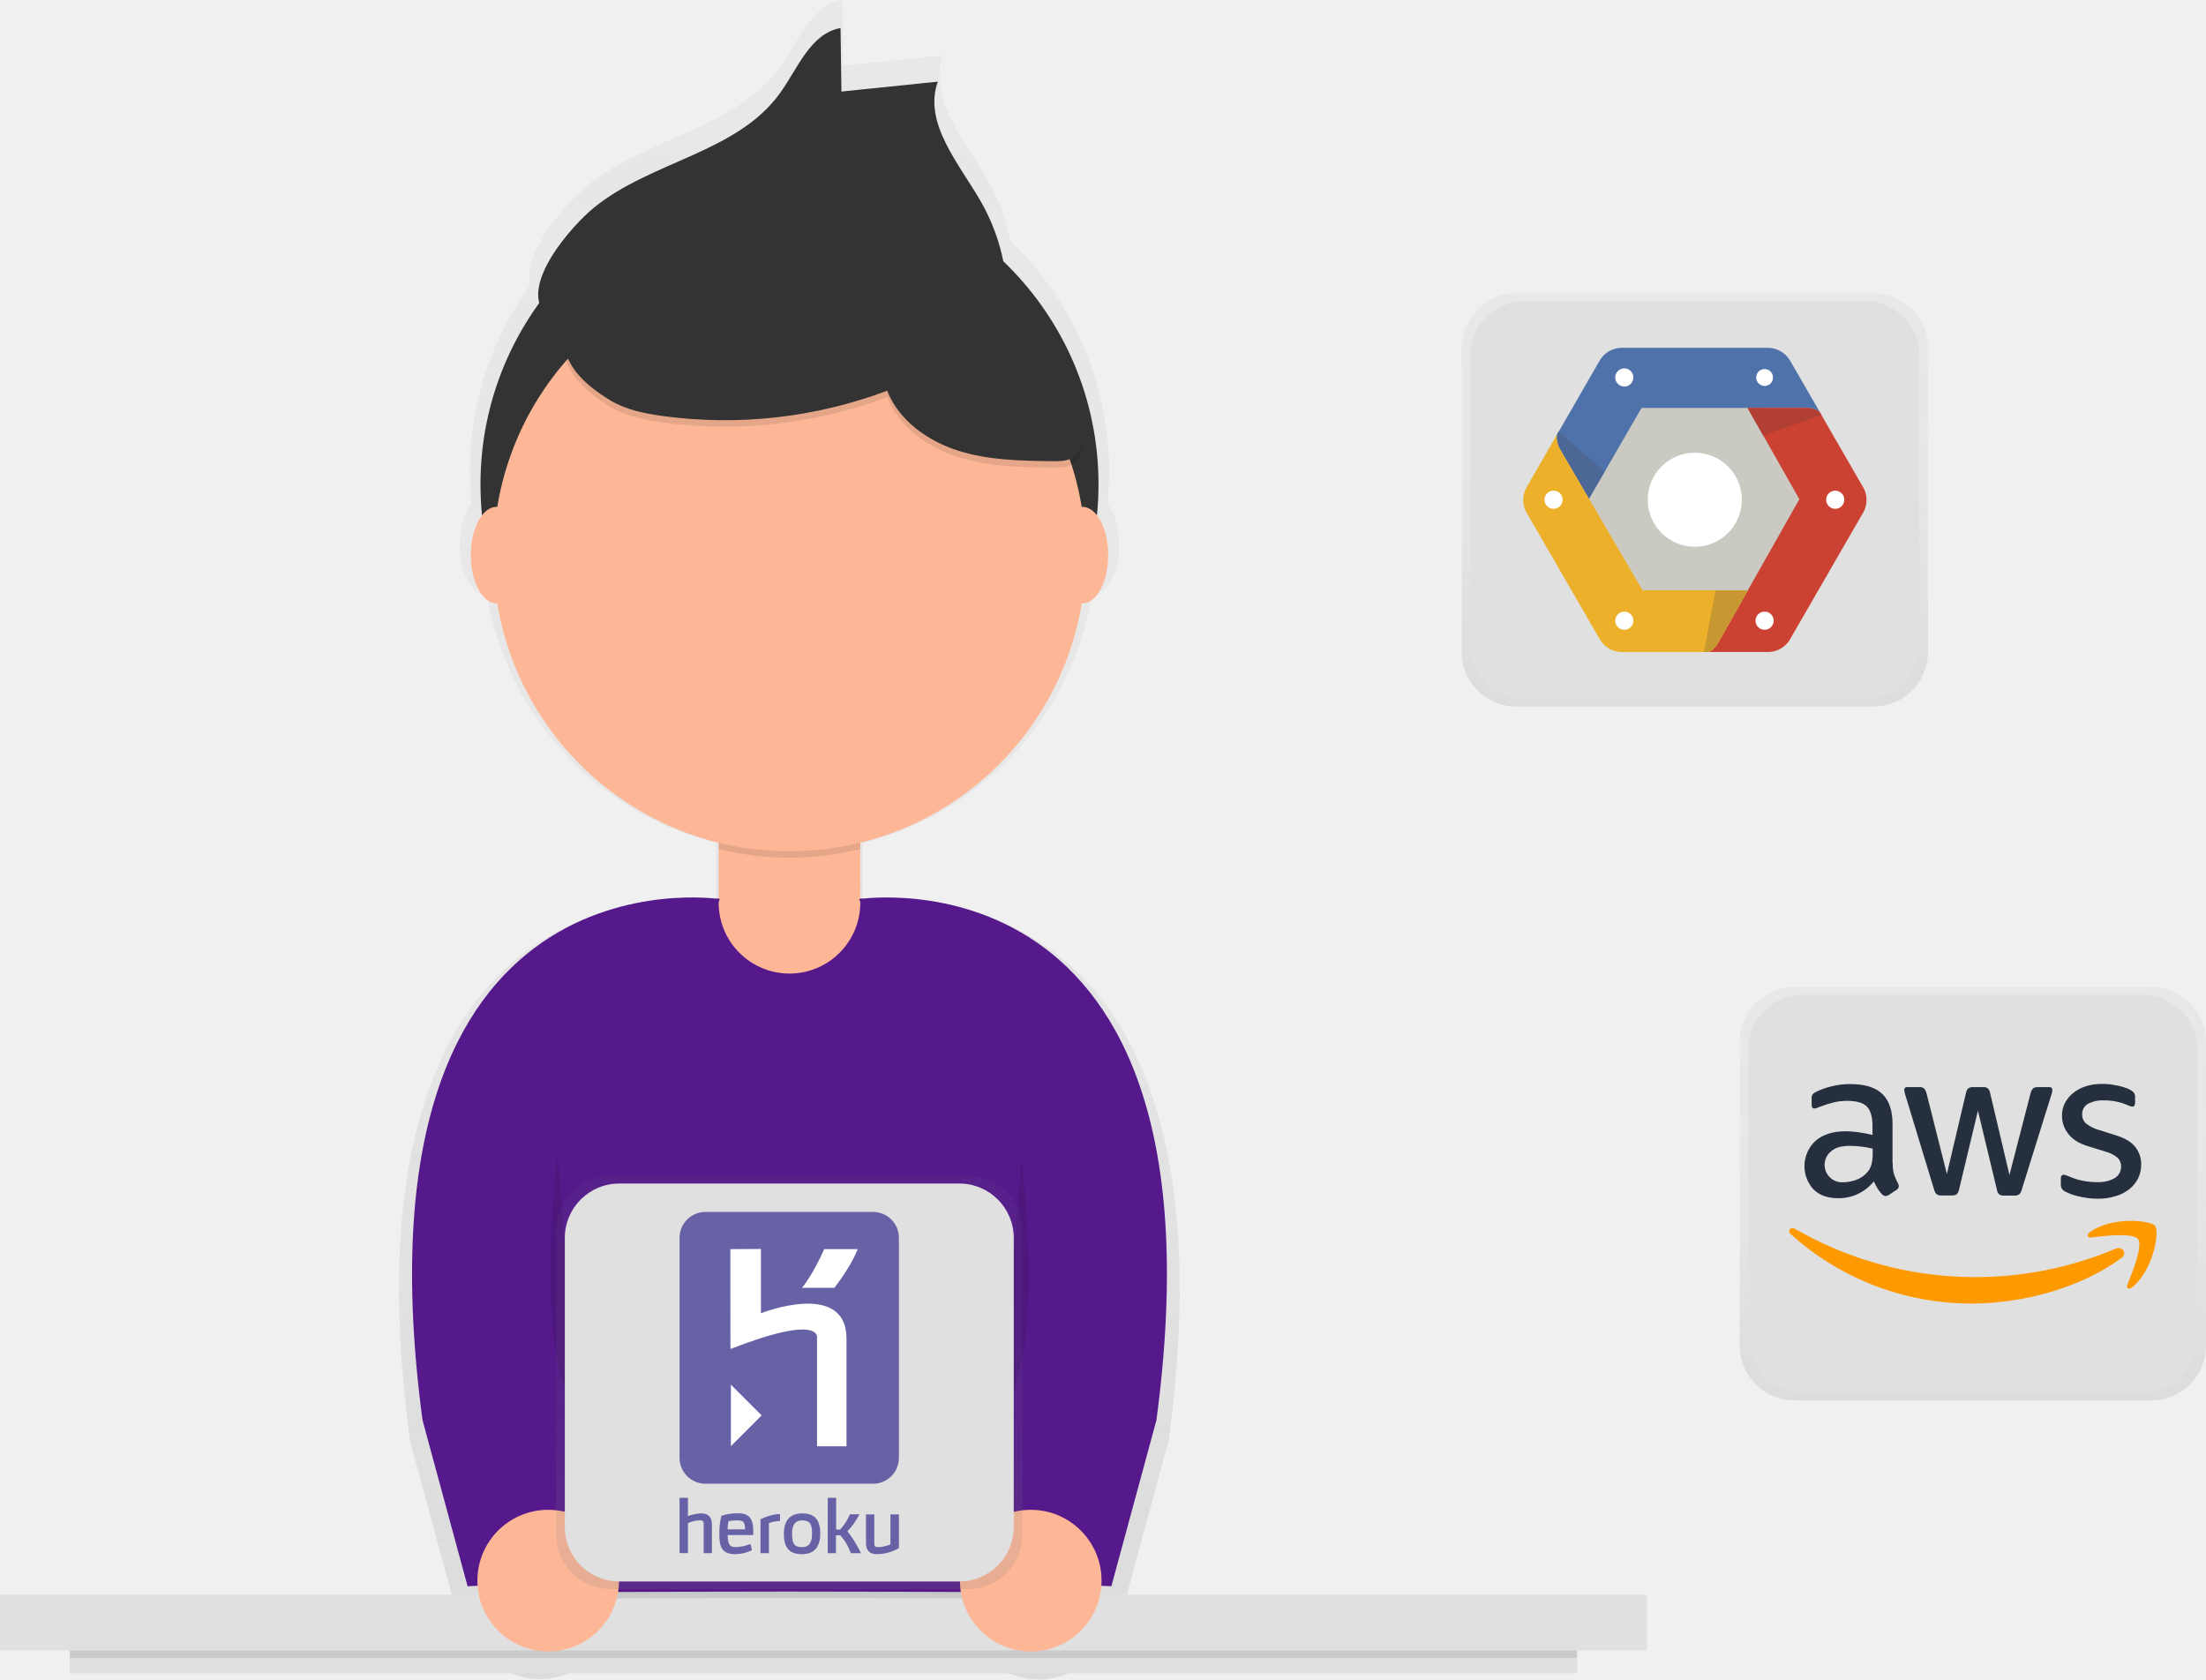
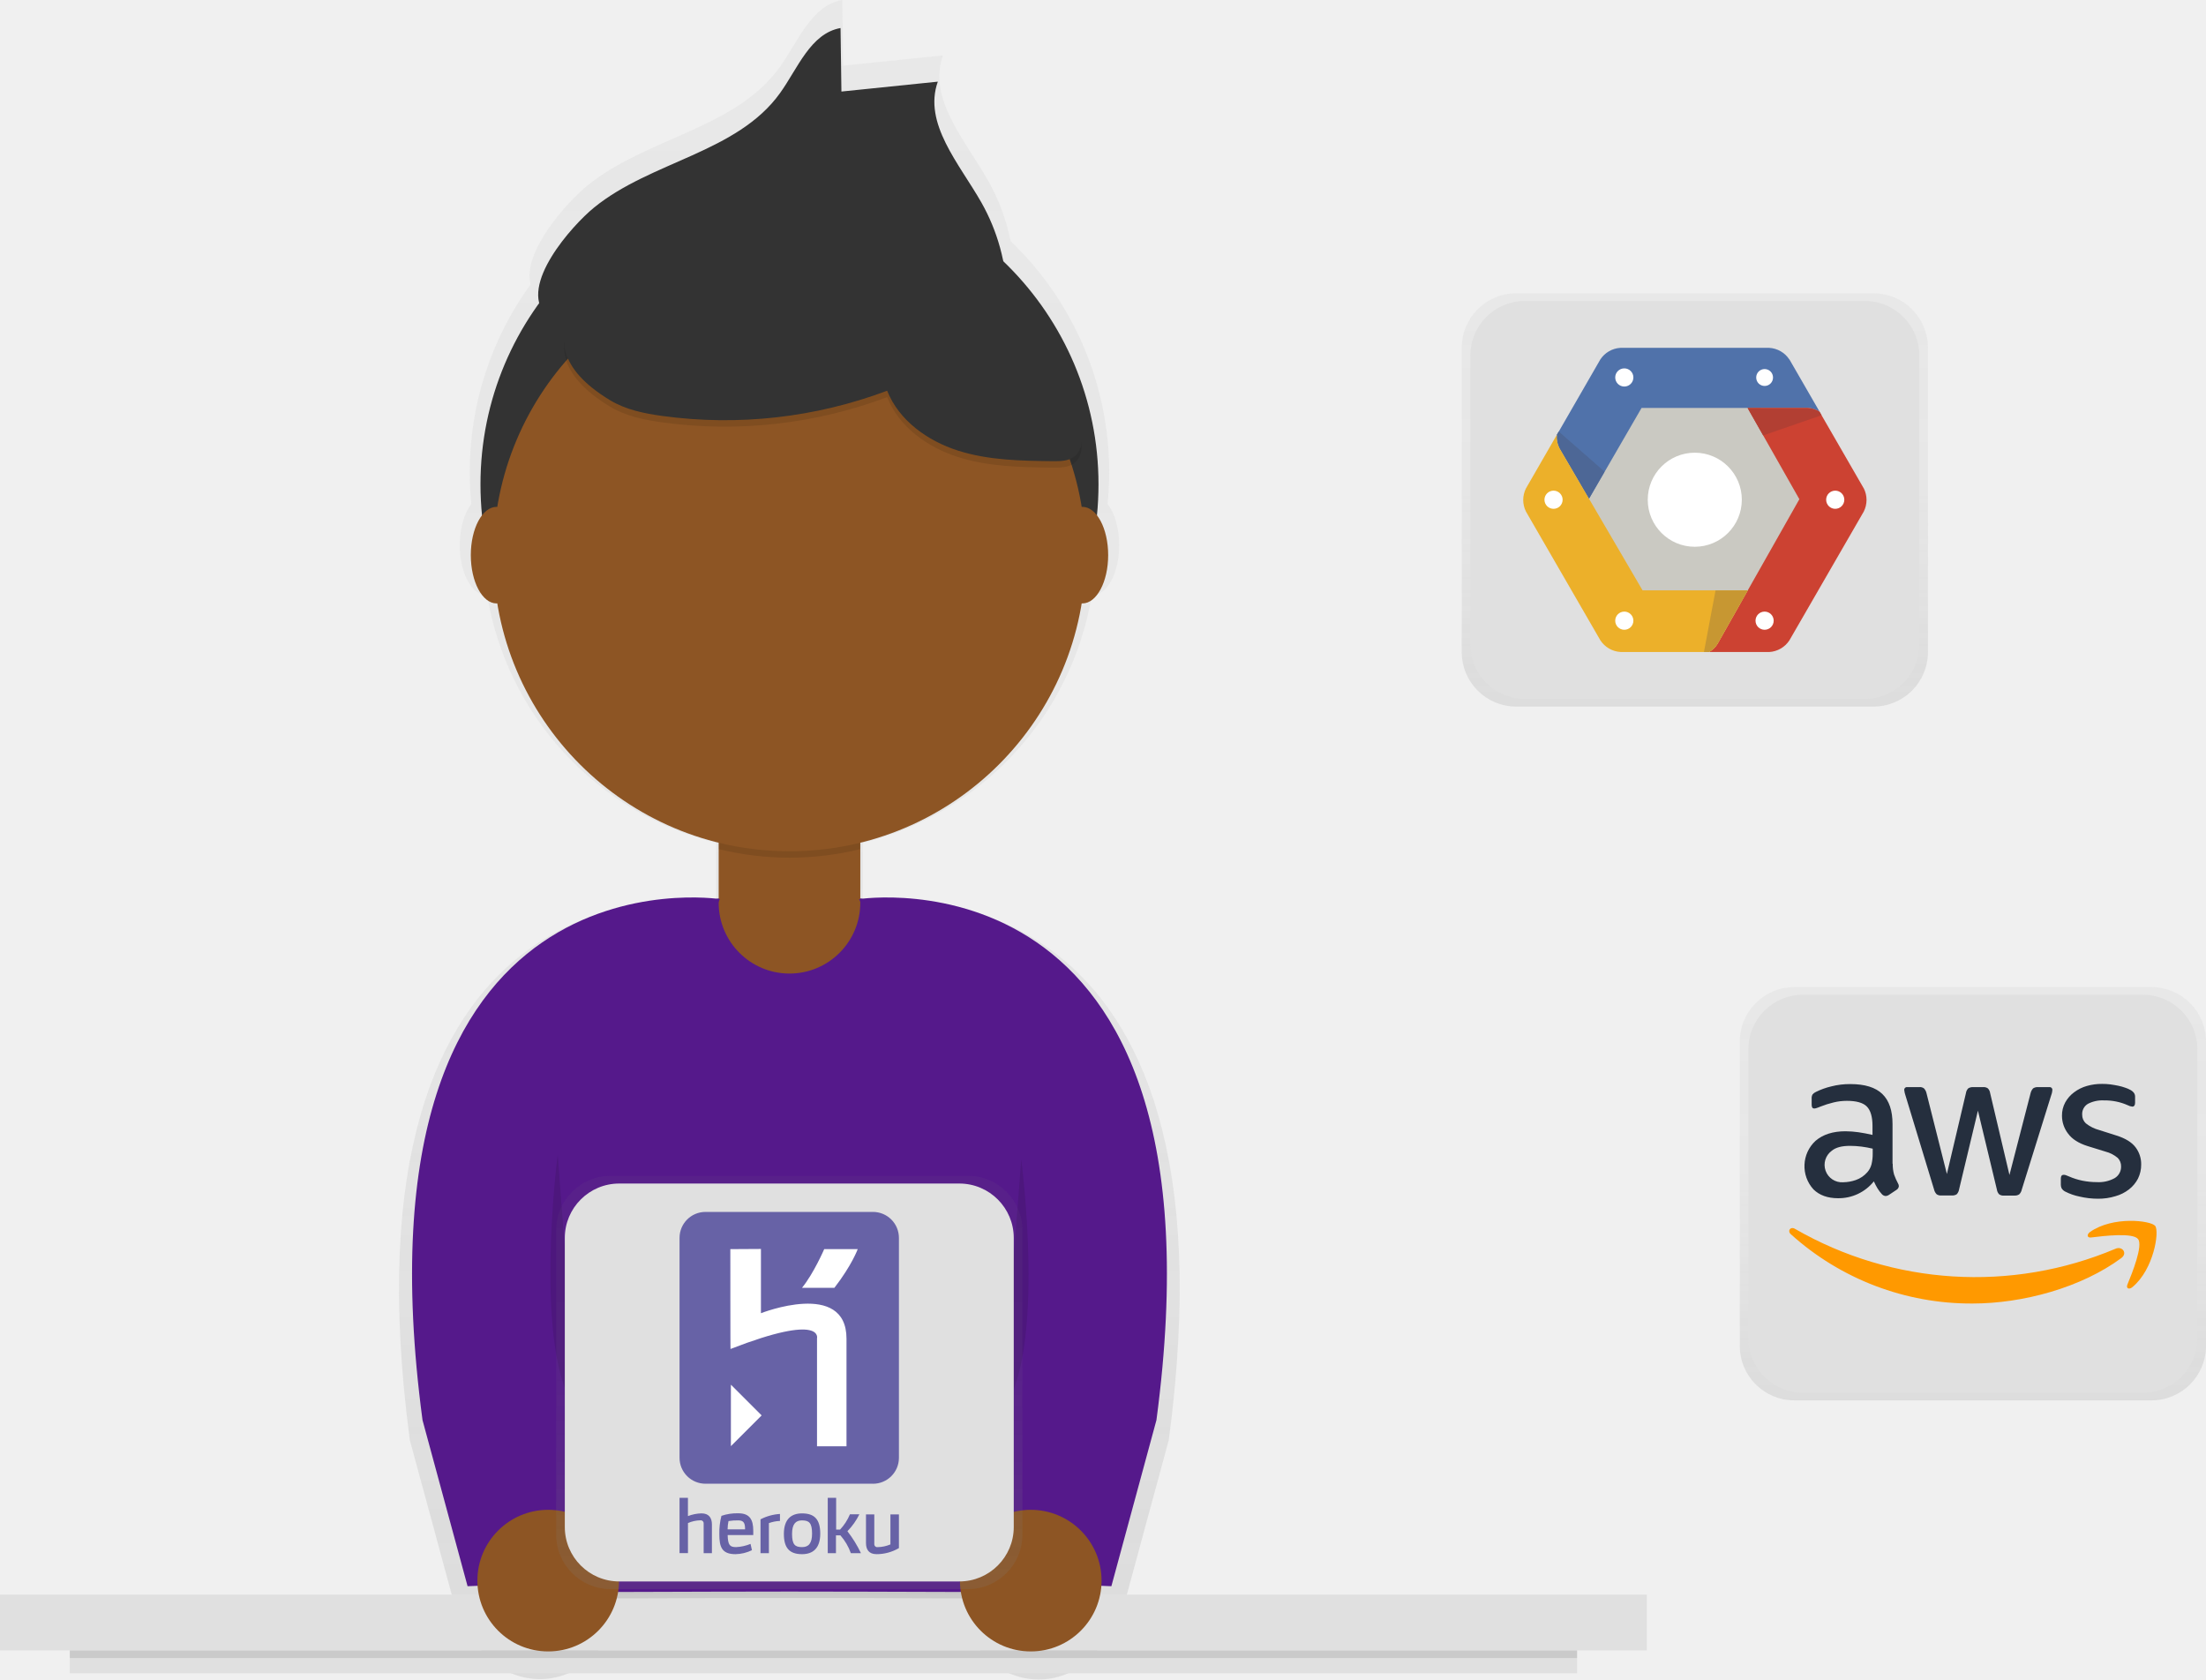
<svg xmlns="http://www.w3.org/2000/svg" xmlns:xlink="http://www.w3.org/1999/xlink" id="1dff4cb4-53bd-4ffc-acc1-5e8a2ceb72de" width="864.81" height="658.45" data-name="Layer 1" viewBox="0 0 864.81 658.45">
  <defs>
    <linearGradient id="e6219774-622b-406f-ae45-f26a74b1f5cd" x1="477.09" x2="477.09" y1="779.22" y2="120.78" gradientUnits="userSpaceOnUse">
      <stop offset="0" stop-color="gray" stop-opacity=".25" />
      <stop offset=".54" stop-color="gray" stop-opacity=".12" />
      <stop offset="1" stop-color="gray" stop-opacity=".1" />
    </linearGradient>
    <linearGradient id="2394db48-9094-48a1-80b4-38413320a0c3" x1="309.42" x2="309.42" y1="623" y2="461" xlink:href="#e6219774-622b-406f-ae45-f26a74b1f5cd" />
    <linearGradient id="894cb520-7283-4f65-92a7-edb841614828" x1="773.42" x2="773.42" y1="549" y2="387" xlink:href="#e6219774-622b-406f-ae45-f26a74b1f5cd" />
    <linearGradient id="43bfcda2-dcfb-4411-a28b-16db327cb63c" x1="664.42" x2="664.42" y1="277" y2="115" xlink:href="#e6219774-622b-406f-ae45-f26a74b1f5cd" />
  </defs>
  <g opacity=".7">
    <path fill="url(#e6219774-622b-406f-ae45-f26a74b1f5cd)" d="M506.4,473.94l-.59-.14V451.2a120.23,120.23,0,0,0,89.79-97.09l.29,0c5.77,0,10.44-8.77,10.44-19.58,0-6.71-1.8-12.62-4.54-16.15q.62-6.2.63-12.57a125,125,0,0,0-38.62-90.49,80.54,80.54,0,0,0-8.87-23.81c-8.9-15.68-23.71-32-17.67-49l-39.1,4-.36-25.76c-12.2,2.19-17.31,16.33-24.55,26.4-17.41,24.22-52.35,27.59-75.46,46.45-7.85,6.41-25.51,25.9-22.19,38.68a124.75,124.75,0,0,0-23.84,73.53q0,6.36.63,12.57c-2.74,3.53-4.54,9.44-4.54,16.15,0,10.82,4.68,19.58,10.44,19.58l.29,0a120.23,120.23,0,0,0,89.79,97.09v22.6l-.59.14C434.32,472.37,298.48,462,328.27,685.4l18.27,67.36,4.07-.16A28.72,28.72,0,0,0,407,757.71c25.87-.09,55.09-.17,70-.17s44.18.09,70,.17a28.72,28.72,0,0,0,56.44-5.11l4.07.16,18.27-67.36C655.71,462,519.86,472.37,506.4,473.94Z" transform="translate(-167.6 -120.78)" />
  </g>
  <rect width="645.61" height="21.88" y="625.16" fill="#e0e0e0" />
  <rect width="590.89" height="8.95" x="27.36" y="647.05" fill="#e0e0e0" />
  <rect width="590.89" height="2.98" x="27.36" y="647.05" opacity=".1" />
  <path d="M361,747.61s86.63-.34,116.09-.34,116.09.34,116.09.34V735H361Z" opacity=".1" transform="translate(-167.6 -120.78)" />
  <path fill="#55198b" d="M593.19,745.08s-86.63-.34-116.09-.34-116.09.34-116.09.34V585.74A116.09,116.09,0,0,1,477.09,469.65h0A116.09,116.09,0,0,1,593.19,585.74Z" transform="translate(-167.6 -120.78)" />
-   <path fill="#fdb797" d="M298.5,290.83h22a16.76,16.76,0,0,1,16.76,16.76v46.33a27.76,27.76,0,0,1-27.76,27.76h0a27.76,27.76,0,0,1-27.76-27.76V307.59A16.76,16.76,0,0,1,298.5,290.83Z" />
+   <path fill="#8D5524" d="M298.5,290.83h22a16.76,16.76,0,0,1,16.76,16.76v46.33a27.76,27.76,0,0,1-27.76,27.76h0a27.76,27.76,0,0,1-27.76-27.76V307.59A16.76,16.76,0,0,1,298.5,290.83Z" />
  <path d="M449.33,453.67a116.17,116.17,0,0,0,55.52,0V414.13H449.33Z" opacity=".1" transform="translate(-167.6 -120.78)" />
  <circle cx="309.5" cy="189.88" r="121.14" fill="#333" />
-   <circle cx="309.5" cy="217.64" r="116.09" fill="#fdb797" />
+   <circle cx="309.5" cy="217.64" r="116.09" fill="#8D5524" />
  <path fill="#333" d="M400.44,202.19c22.33-18.23,56.11-21.48,72.94-44.9,7-9.73,11.93-23.4,23.73-25.52l.35,24.9,37.79-3.88c-5.83,16.42,8.48,32.23,17.08,47.38a77.93,77.93,0,0,1,10.09,36.68c-13.12,7.88-29.39-.72-44-5.31-14.2-4.46-29.29-4.92-44.17-5.34-7.63-.22-15.35-.42-22.8,1.25-6.53,1.47-12.64,4.34-18.82,6.93-10.05,4.21-41.79,20.09-51.13,9.85C370.92,232.62,391.82,209.23,400.44,202.19Z" transform="translate(-167.6 -120.78)" />
  <path d="M406.75,280.2c6.16,3.73,13.4,5.2,20.53,6.18a180.86,180.86,0,0,0,88.11-9.9c4.6,11.66,15.83,19.67,27.77,23.48s24.69,4,37.22,4.15c2.76,0,5.72,0,8-1.53,5.58-3.77,2.88-12.4-.37-18.3L571.84,255c-4.78-8.66-9.7-17.5-17.1-24.06-9.28-8.21-21.6-12.06-33.75-14.49a190.34,190.34,0,0,0-86.64,2.89C404.13,227.47,365.31,255.12,406.75,280.2Z" opacity=".1" transform="translate(-167.6 -120.78)" />
  <path fill="#333" d="M406.75,277.68c6.16,3.73,13.4,5.2,20.53,6.18a180.86,180.86,0,0,0,88.11-9.9c4.6,11.66,15.83,19.67,27.77,23.48s24.69,4,37.22,4.15c2.76,0,5.72,0,8-1.53,5.58-3.77,2.88-12.4-.37-18.3l-16.17-29.32c-4.78-8.66-9.7-17.5-17.1-24.06-9.28-8.21-21.6-12.06-33.75-14.49a190.34,190.34,0,0,0-86.64,2.89C404.13,224.94,365.31,252.59,406.75,277.68Z" transform="translate(-167.6 -120.78)" />
-   <ellipse cx="424.33" cy="217.64" fill="#fdb797" rx="10.1" ry="18.93" />
-   <ellipse cx="194.67" cy="217.64" fill="#fdb797" rx="10.1" ry="18.93" />
+   <ellipse cx="424.33" cy="217.64" fill="#8D5524" rx="10.1" ry="18.93" />
+   <ellipse cx="194.67" cy="217.64" fill="#8D5524" rx="10.1" ry="18.93" />
  <path fill="#55198b" d="M504.39,473.27S651.23,450.4,620.95,677.54l-17.66,65.11-50.48-2s32.81-75.71,12.62-126.19S504.39,473.27,504.39,473.27Z" transform="translate(-167.6 -120.78)" />
  <path fill="#55198b" d="M449.8,473.27S303,450.4,333.24,677.54l17.66,65.11,50.48-2s-32.81-75.71-12.62-126.19S449.8,473.27,449.8,473.27Z" transform="translate(-167.6 -120.78)" />
  <path d="M386.24,573.36s-10.1,78,7.57,100.71" opacity=".1" transform="translate(-167.6 -120.78)" />
  <path d="M567.95,575.36s10.1,76-7.57,98.71" opacity=".1" transform="translate(-167.6 -120.78)" />
-   <circle cx="404.08" cy="619.68" r="27.76" fill="#fdb797" />
-   <circle cx="214.91" cy="619.68" r="27.76" fill="#fdb797" />
+   <circle cx="404.08" cy="619.68" r="27.76" fill="#8D5524" />
+   <circle cx="214.91" cy="619.68" r="27.76" fill="#8D5524" />
  <g opacity=".7">
    <rect width="182.77" height="162" x="218.04" y="461" fill="url(#2394db48-9094-48a1-80b4-38413320a0c3)" rx="21.34" ry="21.34" />
  </g>
  <rect width="176" height="156" x="221.42" y="464" fill="#e0e0e0" rx="21.34" ry="21.34" />
  <path fill="#6762a6" d="M443.45,729.71V718a1.16,1.16,0,0,0-1.32-1.18,12.53,12.53,0,0,0-4.83,1.07v11.79H434V708h3.29v7.16a15.7,15.7,0,0,1,5.29-1.07c3,0,4.11,1.84,4.11,4.36v11.25h-3.26Zm9.41-7.08c.11,3.92.88,4.69,3.29,4.69a17,17,0,0,0,5.68-1.26l.55,2.47a15.37,15.37,0,0,1-6.44,1.56c-5.49,0-6.34-3-6.34-7.82a26.07,26.07,0,0,1,.82-7.21,18.82,18.82,0,0,1,6.61-1c4.5,0,5.87,2.5,5.87,6.86v1.67h-10Zm4.17-5.79a22.05,22.05,0,0,0-3.84.27,17.45,17.45,0,0,0-.36,3.24h6.86c0-2.28-.41-3.51-2.66-3.51Zm12,1.07v11.79h-3.29V716.43a19,19,0,0,1,7.63-2.11v2.74a14,14,0,0,0-4.33.85Zm13,12.18c-4.91,0-7.13-2.41-7.13-7.93,0-5.84,2.93-8.06,7.13-8.06,4.91,0,7.13,2.41,7.13,7.93,0,5.84-2.94,8.06-7.13,8.06Zm0-13.25c-2.52,0-3.92,1.45-3.92,5.32,0,4.22,1.18,5.16,3.92,5.16,2.52,0,3.92-1.43,3.92-5.29,0-4.22-1.18-5.18-3.92-5.18Zm23,12.86h-3.87a21.44,21.44,0,0,0-4.11-7h-1.73v7H492.1V708h3.29v12.45h1.54a20,20,0,0,0,3.87-6h3.7a25.74,25.74,0,0,1-4.69,6.64,46.5,46.5,0,0,1,5.29,8.58Zm6.17.38c-3,0-4.11-1.84-4.11-4.36V714.49h3.26v11.66a1.16,1.16,0,0,0,1.32,1.18,13.31,13.31,0,0,0,5-1.07V714.49H520v13.22A17.45,17.45,0,0,1,511.27,730.09Zm-1.45-27.61H444.18A10.16,10.16,0,0,1,434,692.32V606.07a10.16,10.16,0,0,1,10.16-10.16h65.63A10.17,10.17,0,0,1,520,606.07v86.25a10.16,10.16,0,0,1-10.17,10.16Z" transform="translate(-167.6 -120.78)" />
  <path fill="#fff" d="M487.89,687.82V645.5s2.75-10.13-33.91,4.14c-.07.18-.07-39.14-.07-39.14l12-.07v25.19s33.54-13.21,33.54,10v42.18H487.89Zm6.83-62.15H482c4.57-5.59,8.71-15.17,8.71-15.17h13.14s-2.25,6.24-9.15,15.17Zm-40.59,62.07v-24.1l12.05,12.05-12.05,12.05Z" transform="translate(-167.6 -120.78)" />
  <g opacity=".7">
    <rect width="182.77" height="162" x="682.04" y="387" fill="url(#894cb520-7283-4f65-92a7-edb841614828)" rx="21.34" ry="21.34" />
  </g>
  <rect width="176" height="156" x="685.42" y="390" fill="#e0e0e0" rx="21.34" ry="21.34" />
  <path fill="#252f3e" d="M909.6,577a14.49,14.49,0,0,0,.53,4.26,25.64,25.64,0,0,0,1.53,3.45,2.08,2.08,0,0,1,.34,1.1,1.9,1.9,0,0,1-.91,1.44l-3,2a2.3,2.3,0,0,1-1.25.43,2.2,2.2,0,0,1-1.44-.67,14.82,14.82,0,0,1-1.72-2.25c-.48-.81-1-1.72-1.48-2.83a17.69,17.69,0,0,1-14.08,6.61c-4,0-7.23-1.15-9.58-3.45a13.51,13.51,0,0,1,.81-19.06c2.92-2.49,6.8-3.74,11.73-3.74a37.92,37.92,0,0,1,5.08.38c1.77.24,3.59.62,5.51,1.05v-3.5c0-3.64-.77-6.18-2.25-7.66s-4.12-2.2-7.81-2.2a21.79,21.79,0,0,0-5.17.62,38.16,38.16,0,0,0-5.17,1.63,13.74,13.74,0,0,1-1.68.62,2.94,2.94,0,0,1-.77.14c-.67,0-1-.48-1-1.48v-2.35a3,3,0,0,1,.34-1.68,3.59,3.59,0,0,1,1.34-1,27.57,27.57,0,0,1,6-2.16,29,29,0,0,1,7.47-.91c5.7,0,9.87,1.29,12.55,3.88s4,6.51,4,11.78V577Zm-19.44,7.28a15.52,15.52,0,0,0,4.93-.86,10.67,10.67,0,0,0,4.55-3.07,7.6,7.6,0,0,0,1.63-3.07,17.19,17.19,0,0,0,.48-4.17v-2a40,40,0,0,0-4.41-.81,36.09,36.09,0,0,0-4.5-.29c-3.21,0-5.56.62-7.14,1.92a6.84,6.84,0,0,0,4.45,12.36Zm38.46,5.17a2.67,2.67,0,0,1-1.82-.48,3.9,3.9,0,0,1-1-1.87l-11.25-37a8.39,8.39,0,0,1-.43-1.92,1.05,1.05,0,0,1,1.15-1.2h4.69a2.65,2.65,0,0,1,1.87.48,3.92,3.92,0,0,1,1,1.87l8,31.71,7.47-31.71a3.36,3.36,0,0,1,.91-1.87,3.29,3.29,0,0,1,1.92-.48h3.83a2.88,2.88,0,0,1,1.92.48,3.23,3.23,0,0,1,.91,1.87l7.57,32.09,8.29-32.09a4.11,4.11,0,0,1,1-1.87,3.12,3.12,0,0,1,1.87-.48h4.45a1.06,1.06,0,0,1,1.2,1.2,4.78,4.78,0,0,1-.1.77,6.81,6.81,0,0,1-.34,1.2l-11.54,37a3.67,3.67,0,0,1-1,1.87,3.06,3.06,0,0,1-1.82.48h-4.12a2.88,2.88,0,0,1-1.92-.48,3.4,3.4,0,0,1-.91-1.92l-7.42-30.89-7.38,30.84a3.74,3.74,0,0,1-.91,1.92,3,3,0,0,1-1.92.48Zm61.54,1.29a31.69,31.69,0,0,1-7.38-.86,21.79,21.79,0,0,1-5.51-1.92,3.45,3.45,0,0,1-1.48-1.34,3.38,3.38,0,0,1-.29-1.34v-2.44c0-1,.38-1.48,1.1-1.48a2.71,2.71,0,0,1,.86.14c.29.1.72.29,1.2.48a26.05,26.05,0,0,0,5.27,1.68,28.76,28.76,0,0,0,5.7.57,12.92,12.92,0,0,0,7-1.58,5.16,5.16,0,0,0,2.49-4.55,4.66,4.66,0,0,0-1.29-3.35,12,12,0,0,0-4.84-2.49L986,570.1c-3.5-1.1-6.08-2.73-7.66-4.89a11.41,11.41,0,0,1-2.39-6.94,10.66,10.66,0,0,1,1.29-5.32,12.31,12.31,0,0,1,3.45-3.93,15.2,15.2,0,0,1,5-2.49,20.87,20.87,0,0,1,6-.81,24,24,0,0,1,3.21.19c1.1.14,2.11.34,3.11.53s1.87.48,2.73.77a10.45,10.45,0,0,1,2,.86,4.14,4.14,0,0,1,1.44,1.2,2.58,2.58,0,0,1,.43,1.58v2.25c0,1-.38,1.53-1.1,1.53a5,5,0,0,1-1.82-.57,21.91,21.91,0,0,0-9.2-1.87,12.36,12.36,0,0,0-6.37,1.34,4.62,4.62,0,0,0-2.25,4.26,4.52,4.52,0,0,0,1.44,3.4,14.31,14.31,0,0,0,5.27,2.63l6.8,2.16c3.45,1.1,5.94,2.63,7.42,4.6a10.84,10.84,0,0,1,2.2,6.71,12.31,12.31,0,0,1-1.25,5.56,12.88,12.88,0,0,1-3.5,4.21,15.44,15.44,0,0,1-5.32,2.68,22.77,22.77,0,0,1-6.85,1Z" transform="translate(-167.6 -120.78)" />
  <path fill="#f90" d="M999.21,614c-15.76,11.64-38.65,17.82-58.33,17.82a105.53,105.53,0,0,1-71.22-27.16c-1.48-1.34-.14-3.16,1.63-2.11a141.44,141.44,0,0,0,125.62,7.81c2.63-1.2,4.89,1.72,2.3,3.64Z" transform="translate(-167.6 -120.78)" />
  <path fill="#f90" d="M1005.77,606.55c-2-2.59-13.31-1.25-18.44-.62-1.53.19-1.77-1.15-.38-2.16,9-6.32,23.8-4.5,25.53-2.39s-.48,17-8.91,24c-1.29,1.1-2.54.53-2-.91C1003.52,619.76,1007.78,609.08,1005.77,606.55Z" transform="translate(-167.6 -120.78)" />
  <g opacity=".7">
    <rect width="182.77" height="162" x="573.04" y="115" fill="url(#43bfcda2-dcfb-4411-a28b-16db327cb63c)" rx="21.34" ry="21.34" />
  </g>
  <rect width="176" height="156" x="576.42" y="118" fill="#e0e0e0" rx="21.34" ry="21.34" />
  <path fill="#cac9c2" d="M807.53,357.41l-23.66-41,23.66-41h47.31l23.66,41-23.66,41H807.53" transform="translate(-167.6 -120.78)" />
  <path fill="#fff" d="M832,335.14a18.44,18.44,0,1,1,18.44-18.44A18.46,18.46,0,0,1,832,335.14" transform="translate(-167.6 -120.78)" />
  <path fill="#5072aa" d="M869.08,261.72a10.13,10.13,0,0,0-7.91-4.57h-58.3a10.13,10.13,0,0,0-7.91,4.57l-17,29.5a9.69,9.69,0,0,0,1.06,5.35l11.53,19.71,20.58-35.56h65.06a9.5,9.5,0,0,1,4.76,1.5l-11.84-20.51" transform="translate(-167.6 -120.78)" />
  <path fill="#4d6796" d="M778.67,289.94l-.75,1.29a9.7,9.7,0,0,0,1.06,5.35l11.53,19.71,6.13-10.6-18-15.76" transform="translate(-167.6 -120.78)" />
  <path fill="#fff" d="M804.37,272.32a3.56,3.56,0,1,1,3.56-3.56,3.56,3.56,0,0,1-3.56,3.56m58.3-3.56a3.29,3.29,0,1,1-6.59.08s0-.06,0-.08a3.29,3.29,0,0,1,6.59,0Z" transform="translate(-167.6 -120.78)" />
  <path fill="#cc4232" d="M898.22,312.21l-17.31-30a9.5,9.5,0,0,0-4.76-1.5H852.7L873,316.49l-32.12,56.75a9.28,9.28,0,0,1-3.3,3.16h23.6a10.13,10.13,0,0,0,7.91-4.57l29.15-50.49a10.12,10.12,0,0,0,0-9.13" transform="translate(-167.6 -120.78)" />
  <path fill="#b23f33" d="M881.7,283.58l-.78-1.35a9.49,9.49,0,0,0-4.76-1.5H852.7l6.11,10.76,22.89-7.92" transform="translate(-167.6 -120.78)" />
  <path fill="#fff" d="M859.37,367.68a3.56,3.56,0,1,1,3.56-3.56,3.56,3.56,0,0,1-3.56,3.56m27.69-47.42a3.56,3.56,0,1,1,3.56-3.56,3.56,3.56,0,0,1-3.56,3.56" transform="translate(-167.6 -120.78)" />
  <path fill="#ecb02a" d="M811.55,352.26,779,296.58a9.7,9.7,0,0,1-1.06-5.35l-12.11,21a10.13,10.13,0,0,0,0,9.13L795,371.83a10.13,10.13,0,0,0,7.91,4.56h34.69a9.28,9.28,0,0,0,3.3-3.16l11.88-21H811.55" transform="translate(-167.6 -120.78)" />
  <path fill="#c79732" d="M835.59,376.4h2a9.27,9.27,0,0,0,3.3-3.16l11.88-21H840.14l-4.55,24.14" transform="translate(-167.6 -120.78)" />
  <path fill="#fff" d="M804.37,367.68a3.56,3.56,0,1,1,3.56-3.56,3.56,3.56,0,0,1-3.56,3.56m-27.74-47.42a3.56,3.56,0,1,1,3.56-3.56,3.56,3.56,0,0,1-3.56,3.56" transform="translate(-167.6 -120.78)" />
</svg>
